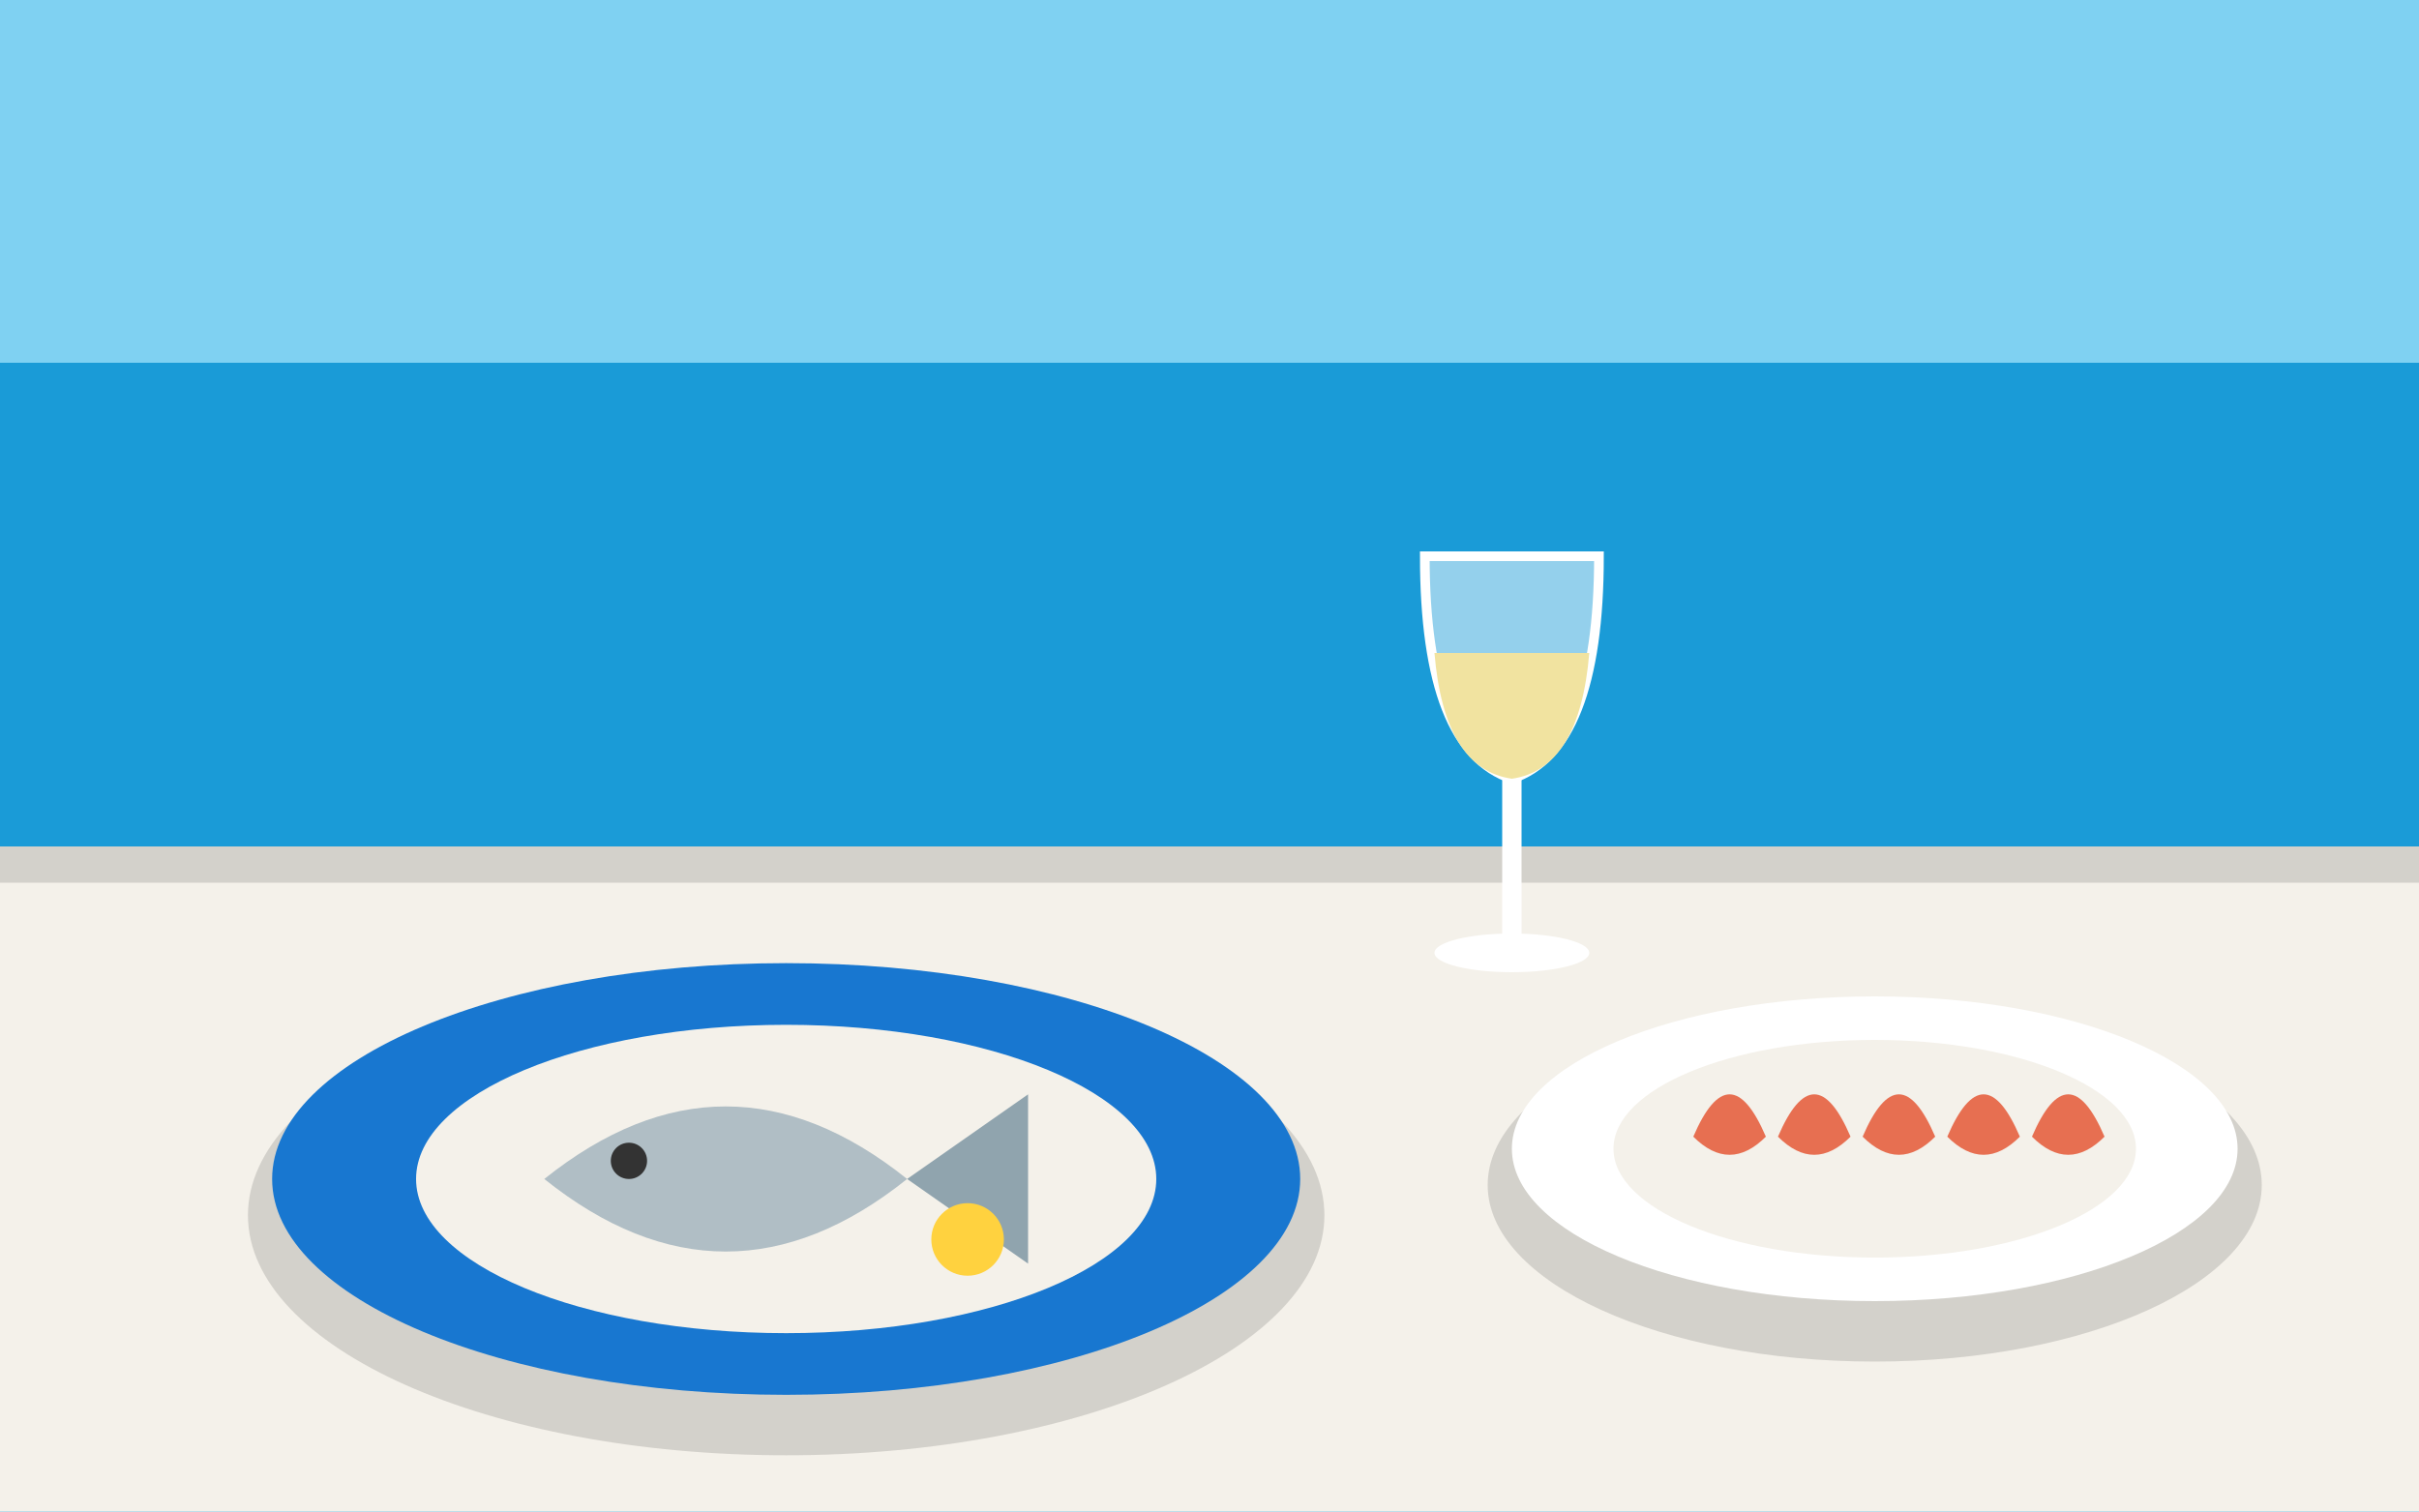
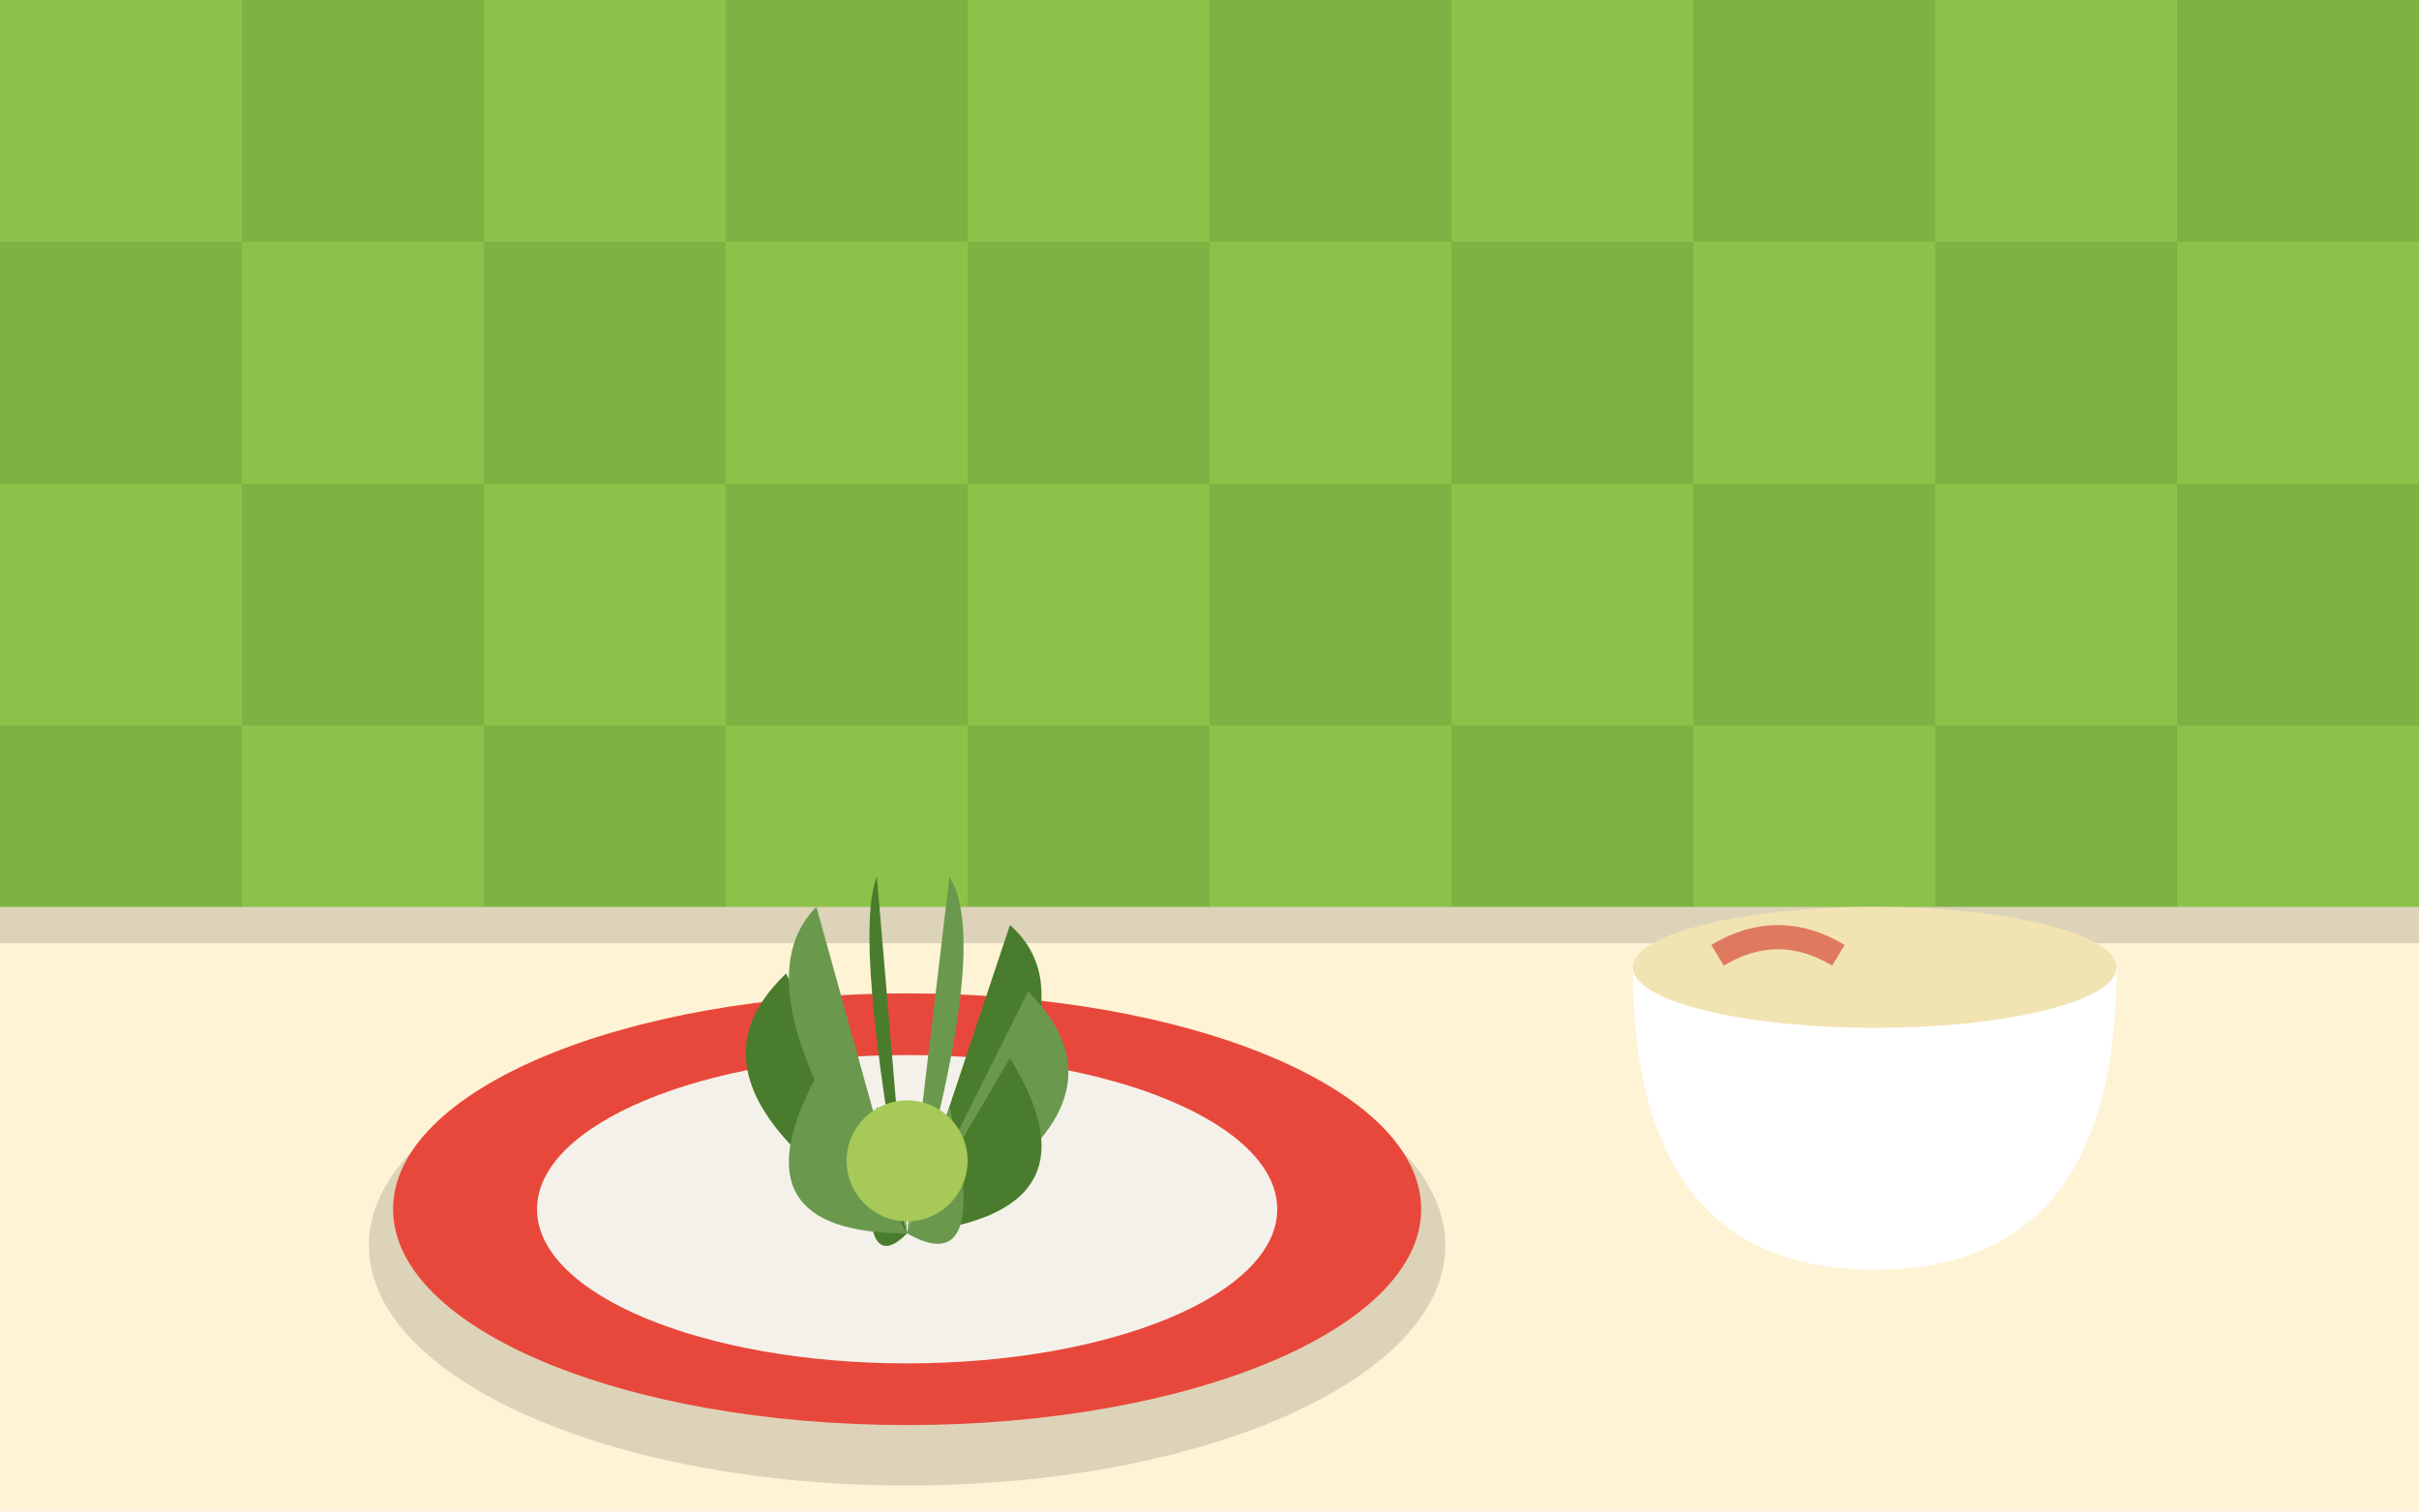
<svg xmlns="http://www.w3.org/2000/svg" viewBox="0 0 400 250" preserveAspectRatio="xMidYMid slice">
  <rect width="400" height="250" fill="#FFF" />
-   <rect width="400" height="250" fill="#1A9BD7" />
-   <rect y="0" width="400" height="60" fill="#7FD1F2" />
-   <rect x="0" y="140" width="400" height="110" fill="#F4F1EA" />
-   <rect x="0" y="140" width="400" height="6" fill="#00000022" />
-   <g transform="translate(130,195)">
+   <rect x="0" y="0" width="40" height="40" fill="#8BC34A" />
+   <rect x="0" y="40" width="40" height="40" fill="#7CB342" />
+   <rect x="0" y="80" width="40" height="40" fill="#8BC34A" />
+   <rect x="0" y="120" width="40" height="40" fill="#7CB342" />
+   <rect x="0" y="160" width="40" height="40" fill="#8BC34A" />
+   <rect x="40" y="0" width="40" height="40" fill="#7CB342" />
+   <rect x="40" y="40" width="40" height="40" fill="#8BC34A" />
+   <rect x="40" y="80" width="40" height="40" fill="#7CB342" />
+   <rect x="40" y="120" width="40" height="40" fill="#8BC34A" />
+   <rect x="40" y="160" width="40" height="40" fill="#7CB342" />
+   <rect x="80" y="0" width="40" height="40" fill="#8BC34A" />
+   <rect x="80" y="40" width="40" height="40" fill="#7CB342" />
+   <rect x="80" y="80" width="40" height="40" fill="#8BC34A" />
+   <rect x="80" y="120" width="40" height="40" fill="#7CB342" />
+   <rect x="80" y="160" width="40" height="40" fill="#8BC34A" />
+   <rect x="120" y="0" width="40" height="40" fill="#7CB342" />
+   <rect x="120" y="40" width="40" height="40" fill="#8BC34A" />
+   <rect x="120" y="80" width="40" height="40" fill="#7CB342" />
+   <rect x="120" y="120" width="40" height="40" fill="#8BC34A" />
+   <rect x="120" y="160" width="40" height="40" fill="#7CB342" />
+   <rect x="160" y="0" width="40" height="40" fill="#8BC34A" />
+   <rect x="160" y="40" width="40" height="40" fill="#7CB342" />
+   <rect x="160" y="80" width="40" height="40" fill="#8BC34A" />
+   <rect x="160" y="120" width="40" height="40" fill="#7CB342" />
+   <rect x="160" y="160" width="40" height="40" fill="#8BC34A" />
+   <rect x="200" y="0" width="40" height="40" fill="#7CB342" />
+   <rect x="200" y="40" width="40" height="40" fill="#8BC34A" />
+   <rect x="200" y="80" width="40" height="40" fill="#7CB342" />
+   <rect x="200" y="120" width="40" height="40" fill="#8BC34A" />
+   <rect x="200" y="160" width="40" height="40" fill="#7CB342" />
+   <rect x="240" y="0" width="40" height="40" fill="#8BC34A" />
+   <rect x="240" y="40" width="40" height="40" fill="#7CB342" />
+   <rect x="240" y="80" width="40" height="40" fill="#8BC34A" />
+   <rect x="240" y="120" width="40" height="40" fill="#7CB342" />
+   <rect x="240" y="160" width="40" height="40" fill="#8BC34A" />
+   <rect x="280" y="0" width="40" height="40" fill="#7CB342" />
+   <rect x="280" y="40" width="40" height="40" fill="#8BC34A" />
+   <rect x="280" y="80" width="40" height="40" fill="#7CB342" />
+   <rect x="280" y="120" width="40" height="40" fill="#8BC34A" />
+   <rect x="280" y="160" width="40" height="40" fill="#7CB342" />
+   <rect x="320" y="0" width="40" height="40" fill="#8BC34A" />
+   <rect x="320" y="40" width="40" height="40" fill="#7CB342" />
+   <rect x="320" y="80" width="40" height="40" fill="#8BC34A" />
+   <rect x="320" y="120" width="40" height="40" fill="#7CB342" />
+   <rect x="320" y="160" width="40" height="40" fill="#8BC34A" />
+   <rect x="360" y="0" width="40" height="40" fill="#7CB342" />
+   <rect x="360" y="40" width="40" height="40" fill="#8BC34A" />
+   <rect x="360" y="80" width="40" height="40" fill="#7CB342" />
+   <rect x="360" y="120" width="40" height="40" fill="#8BC34A" />
+   <rect x="360" y="160" width="40" height="40" fill="#7CB342" />
+   <rect x="0" y="150" width="400" height="100" fill="#FFF3D6" />
+   <rect x="0" y="150" width="400" height="6" fill="#00000022" />
+   <g transform="translate(150,200)">
    <ellipse cx="0" cy="6" rx="89" ry="39.7" fill="#00000022" />
-     <ellipse cx="0" cy="0" rx="85" ry="35.7" fill="#1877D0" />
+     <ellipse cx="0" cy="0" rx="85" ry="35.7" fill="#E8483B" />
    <ellipse cx="0" cy="0" rx="61.2" ry="25.5" fill="#F4F1EA" />
-     <path d="M-40 0 q30 -24 60 0 q-30 24 -60 0z" fill="#B0BEC5" />
-     <path d="M20 0 l20 -14 v28z" fill="#90A4AE" />
-     <circle cx="-26" cy="-3" r="3" fill="#333" />
-     <g fill="#FFD23F">
-       <circle cx="30" cy="10" r="6" />
+     <g transform="translate(0,4)">
+       <path d="M0 0 q-40 -24 -20 -43z" fill="#4A7C2E" />
+       <path d="M0 0 q-29 -40 -15 -54z" fill="#6A994E" />
+       <path d="M0 0 q-9 -49 -5 -59z" fill="#4A7C2E" />
+       <path d="M0 0 q14 -48 7 -59z" fill="#6A994E" />
+       <path d="M0 0 q33 -37 17 -51z" fill="#4A7C2E" />
+       <path d="M0 0 q40 -20 20 -40z" fill="#6A994E" />
+       <path d="M0 0 q33 -3 17 -29z" fill="#4A7C2E" />
+       <path d="M0 0 q14 8 7 -21z" fill="#6A994E" />
+       <path d="M0 0 q-9 9 -5 -21z" fill="#4A7C2E" />
+       <path d="M0 0 q-29 0 -15 -26z" fill="#6A994E" />
+       <circle cx="0" cy="-12" r="10" fill="#A7C957" />
    </g>
  </g>
-   <g transform="translate(310,190)">
-     <ellipse cx="0" cy="6" rx="64" ry="29.2" fill="#00000022" />
-     <ellipse cx="0" cy="0" rx="60" ry="25.2" fill="#FFFFFF" />
-     <ellipse cx="0" cy="0" rx="43.2" ry="18.0" fill="#F4F1EA" />
-     <path d="M-30 -2 q6 -14 12 0 q-6 6 -12 0z" fill="#E76F51" />
-     <path d="M-16 -2 q6 -14 12 0 q-6 6 -12 0z" fill="#E76F51" />
-     <path d="M-2 -2 q6 -14 12 0 q-6 6 -12 0z" fill="#E76F51" />
-     <path d="M12 -2 q6 -14 12 0 q-6 6 -12 0z" fill="#E76F51" />
-     <path d="M26 -2 q6 -14 12 0 q-6 6 -12 0z" fill="#E76F51" />
-   </g>
-   <g transform="translate(250,140) scale(0.8)">
-     <path d="M-18 -60 h36 q0 40 -18 46 q-18 -6 -18 -46z" fill="#ffffff88" stroke="#fff" stroke-width="2" />
-     <path d="M-16 -40 h32 q-2 24 -16 26 q-14 -2 -16 -26z" fill="#F1E3A0" />
-     <rect x="-2" y="-14" width="4" height="34" fill="#fff" />
-     <ellipse cx="0" cy="22" rx="16" ry="4" fill="#fff" />
+   <g transform="translate(310,180)">
+     <path d="M-40 -20 q0 50 40 50 q40 0 40 -50z" fill="#FFFFFF" />
+     <ellipse cx="0" cy="-20" rx="40" ry="10" fill="#F2E3B3" />
+     <path d="M-26 -22 q10 -6 20 0" stroke="#E07A5F" stroke-width="4" fill="none" />
  </g>
</svg>
